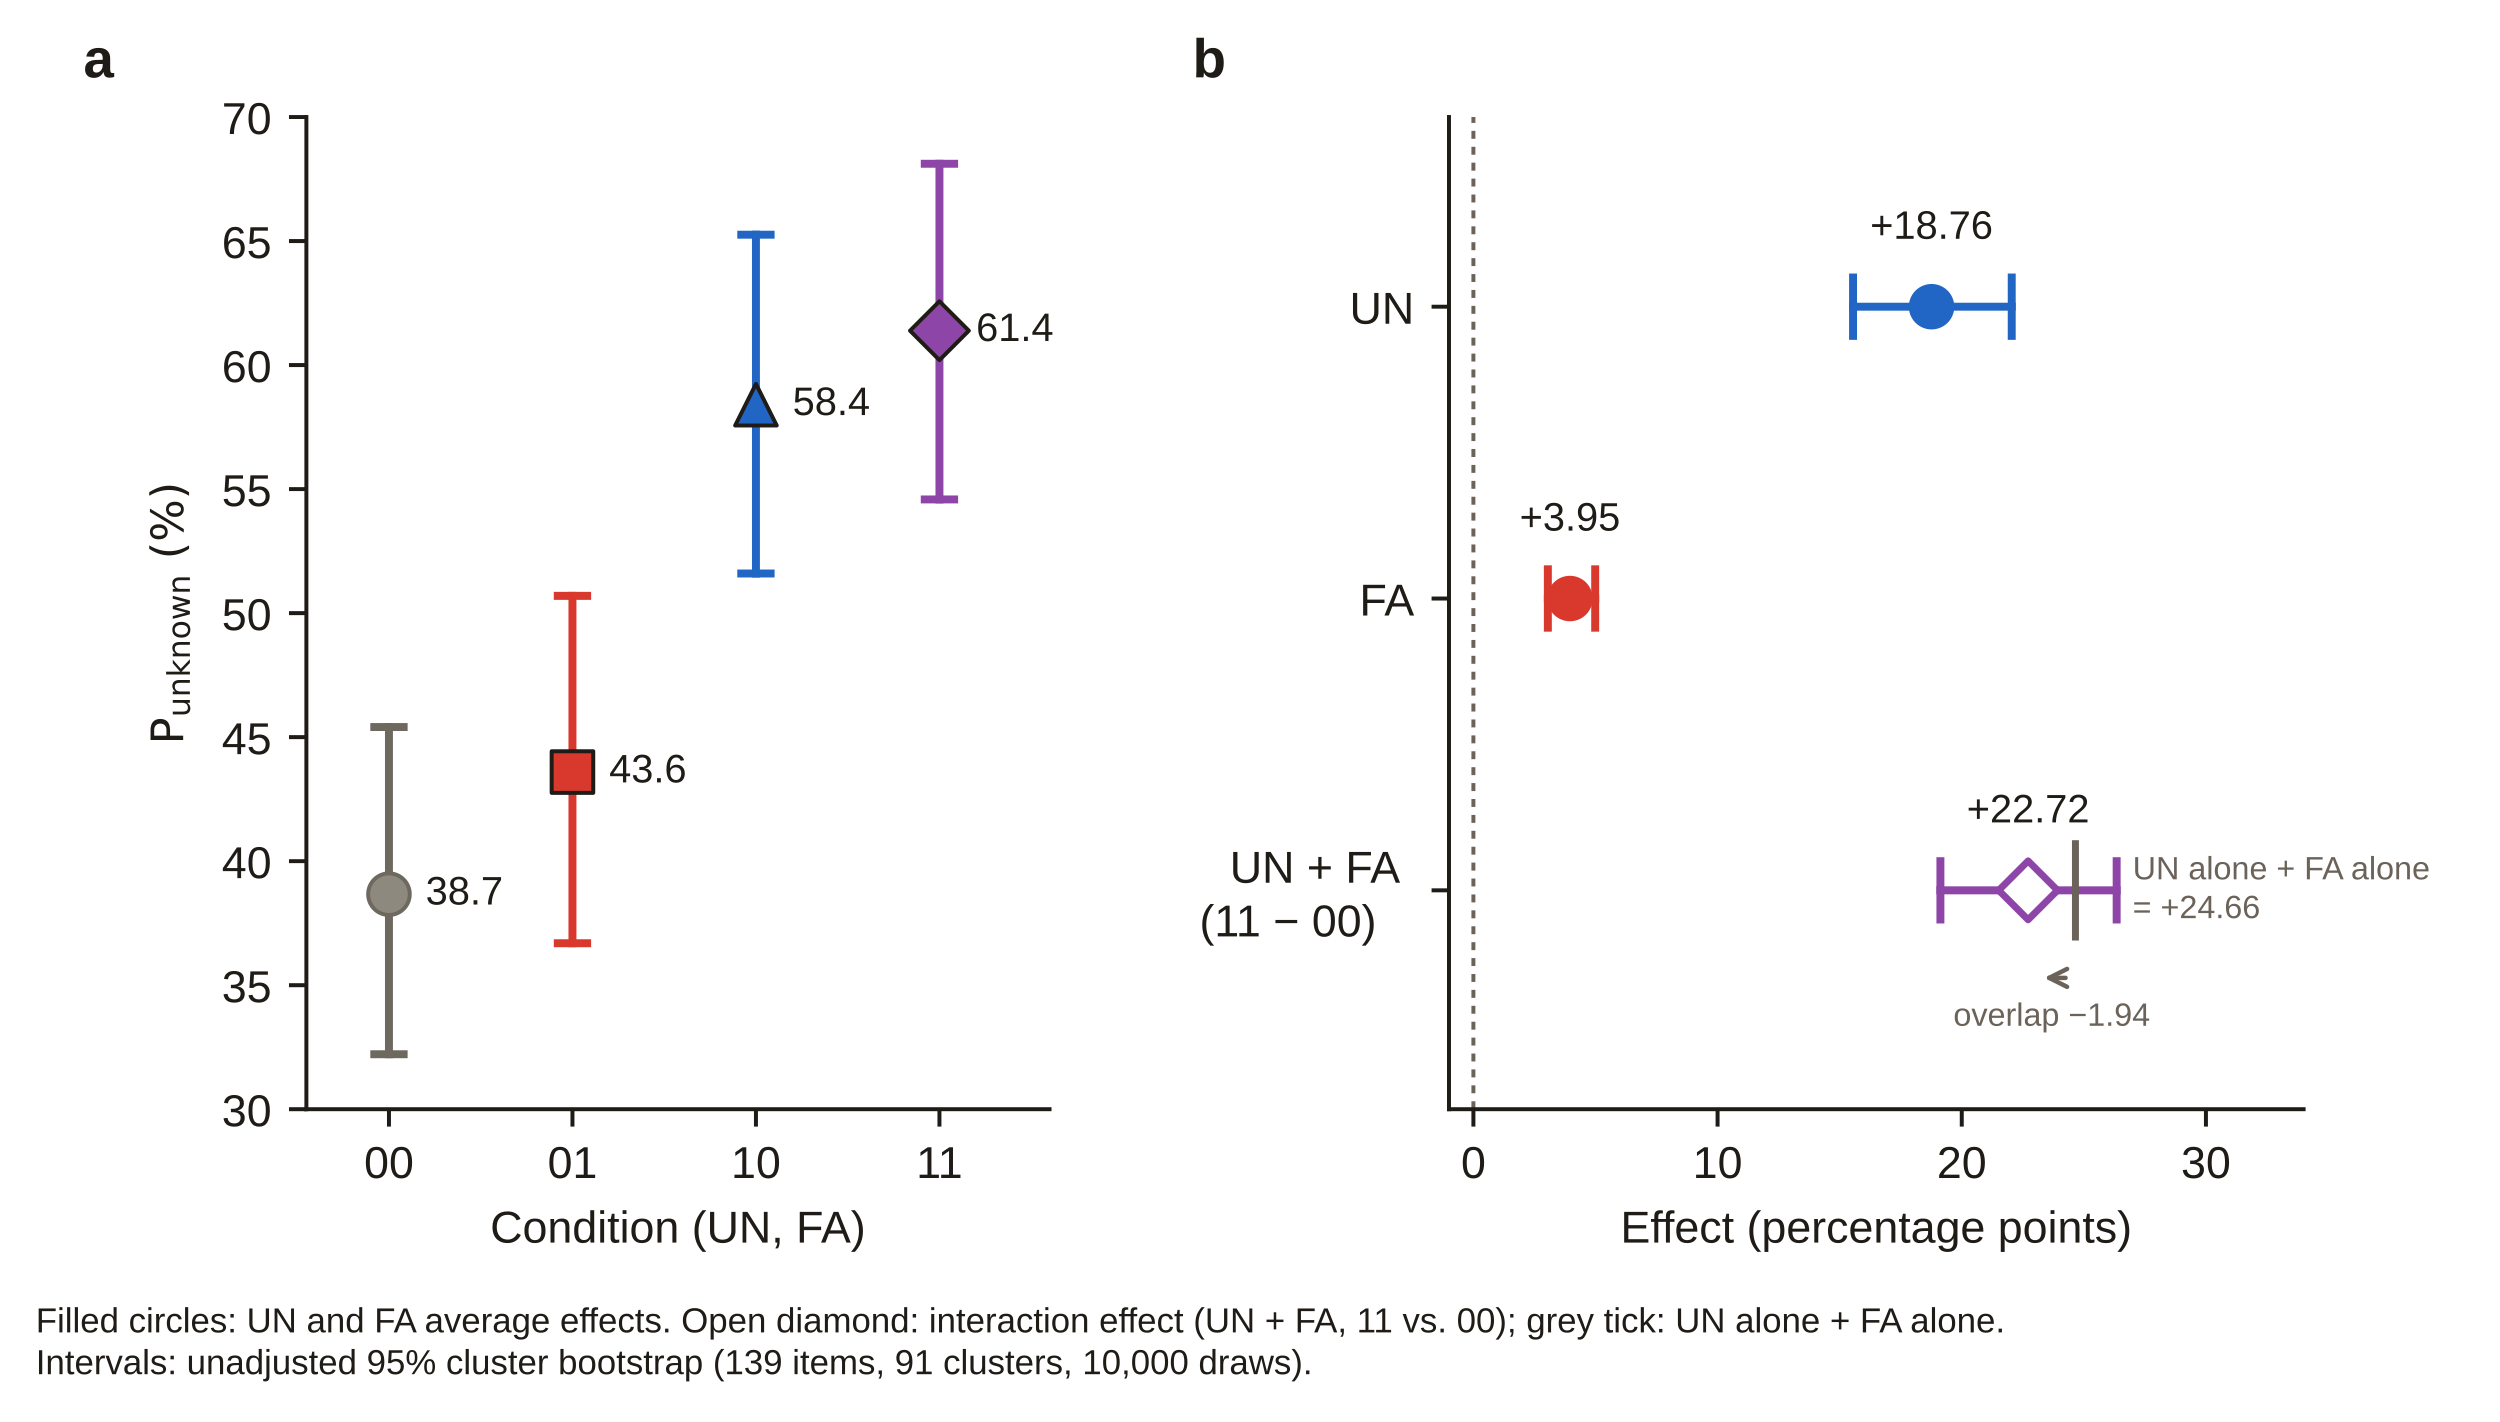
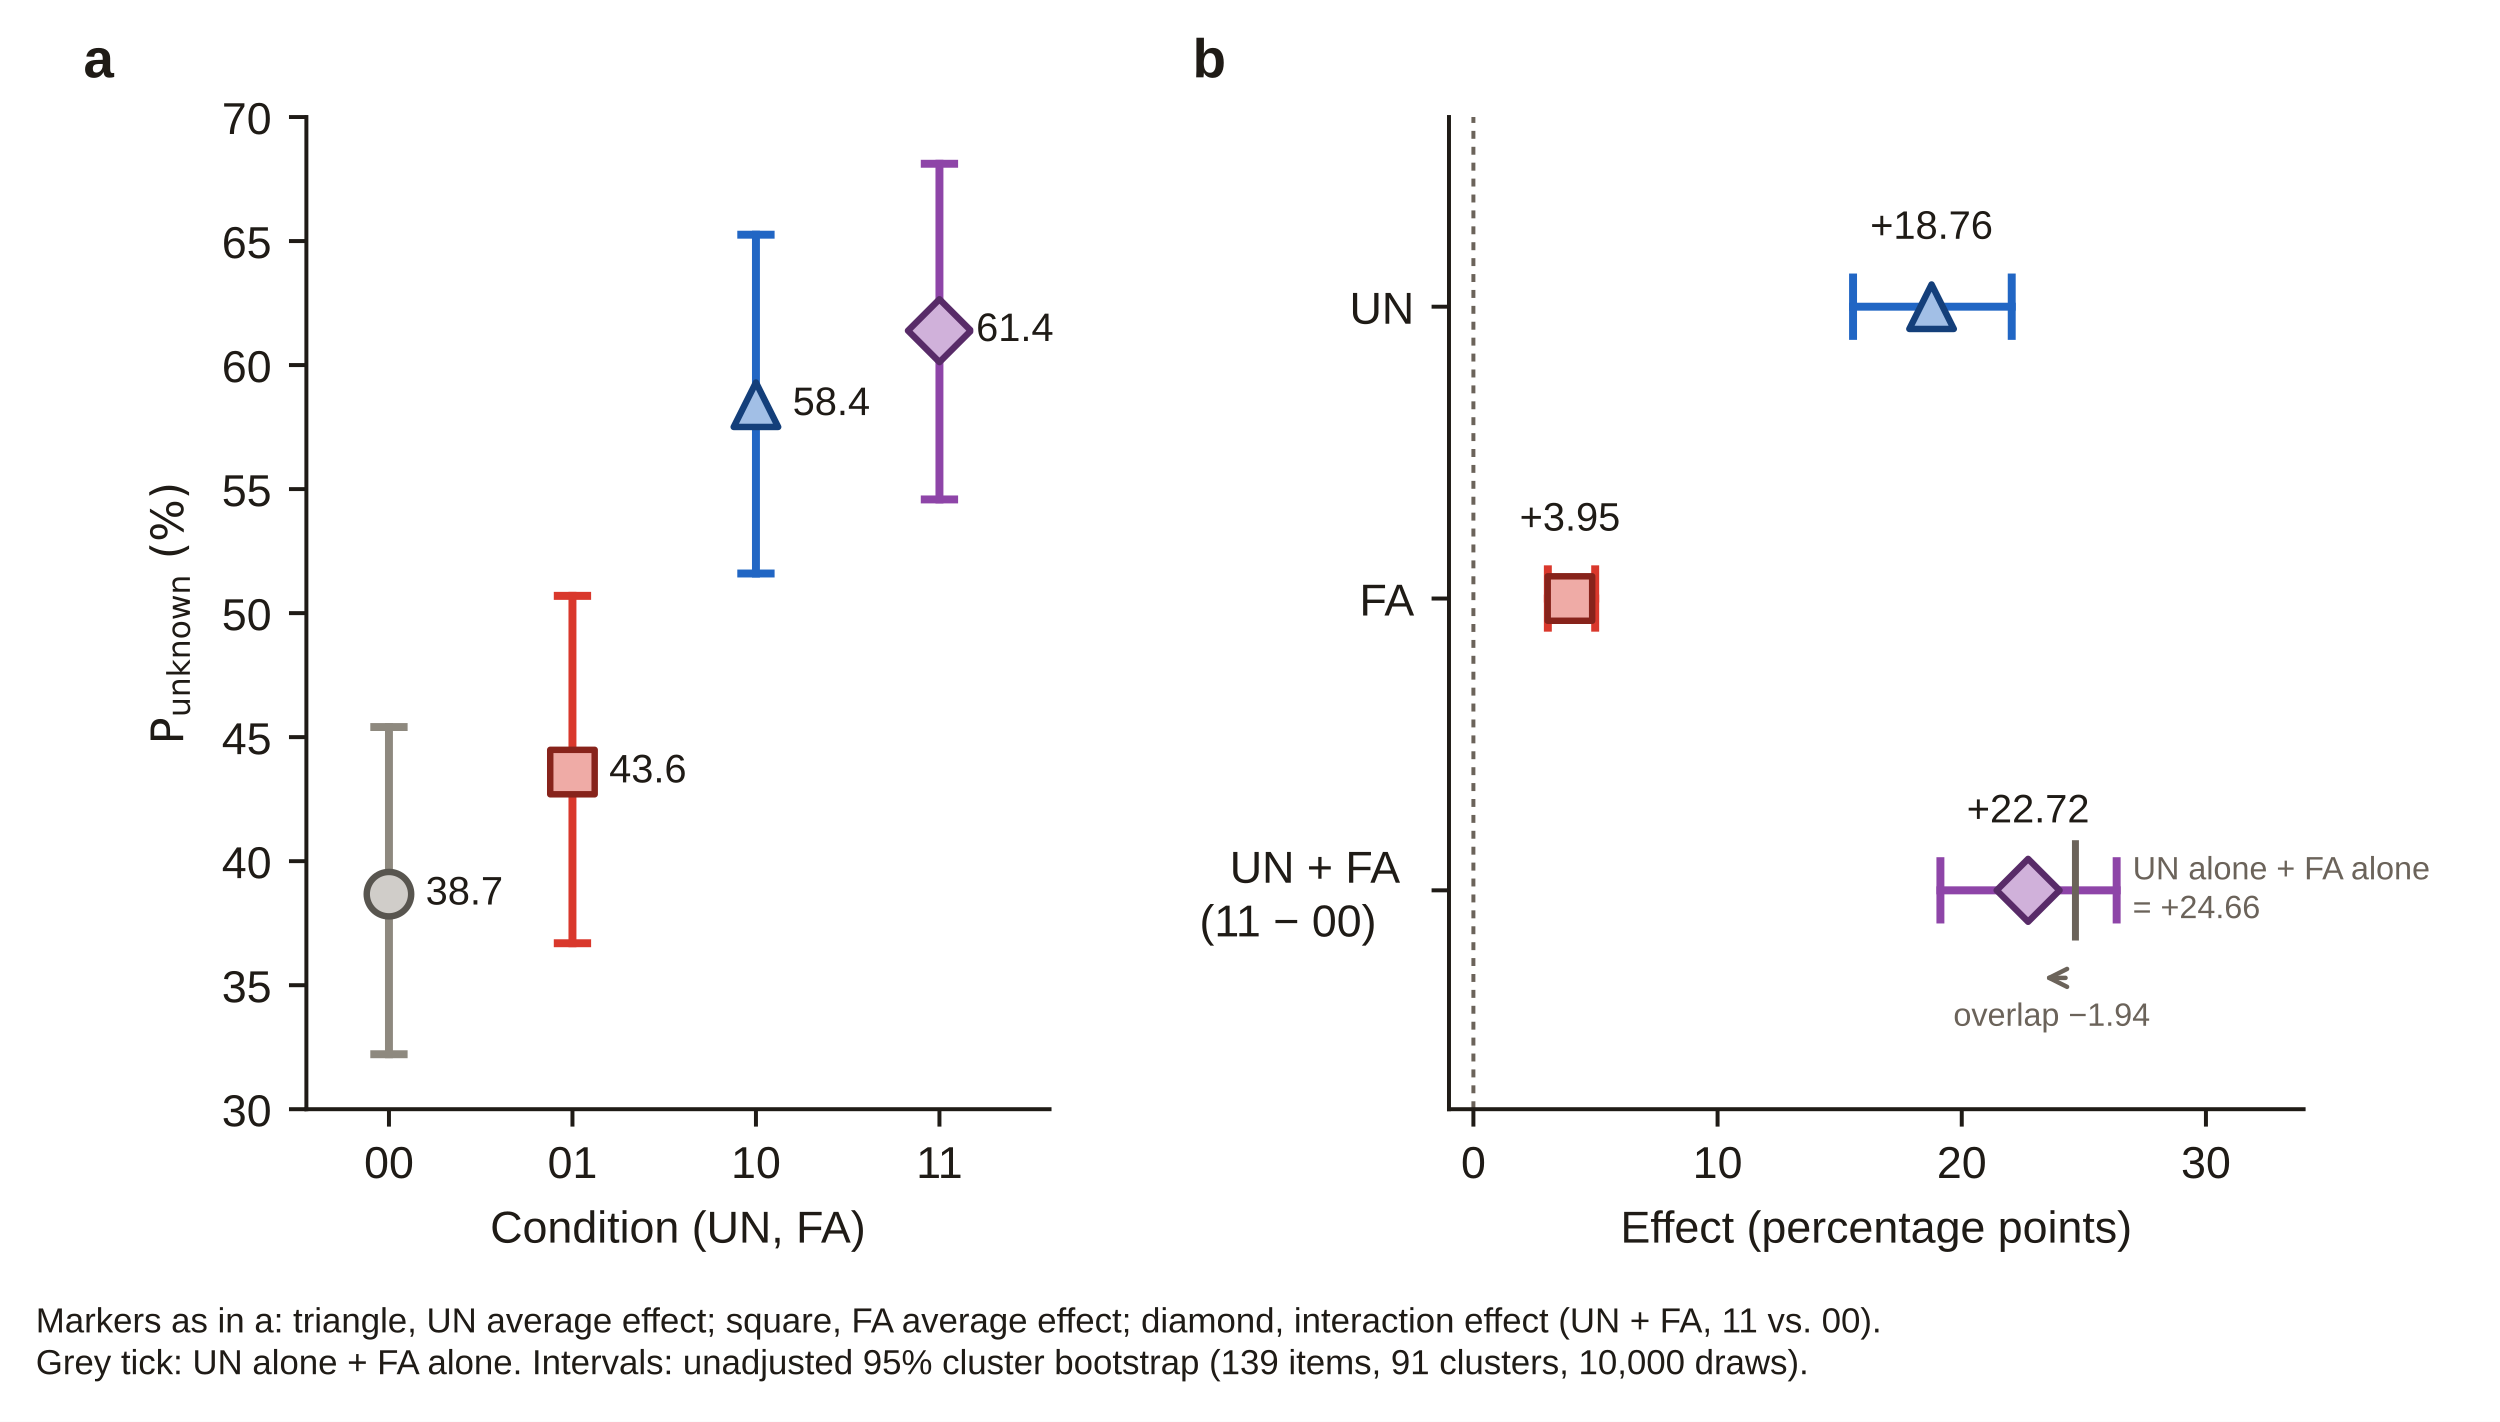
<svg xmlns="http://www.w3.org/2000/svg" xmlns:xlink="http://www.w3.org/1999/xlink" width="502.898pt" height="286.009pt" viewBox="0 0 502.898 286.009" version="1.1">
  <defs>
    <style type="text/css">*{stroke-linejoin: round; stroke-linecap: butt}</style>
  </defs>
  <g id="figure_1">
    <g id="patch_1">
      <path d="M 0 286.009  L 502.898 286.009  L 502.898 -0  L 0 -0  z " style="fill: #ffffff" />
    </g>
    <g id="axes_1">
      <g id="patch_2">
        <path d="M 61.632 223.126  L 211.124 223.126  L 211.124 23.542  L 61.632 23.542  z " style="fill: #ffffff" />
      </g>
      <g id="matplotlib.axis_1">
        <g id="xtick_1">
          <g id="line2d_1">
            <defs>
-               <path id="m4d42ba4169" d="M 0 0  L 0 3.5  " style="stroke: #1f1b16; stroke-width: 0.8" />
+               <path id="m5ec97d0253" d="M 0 0  L 0 3.5  " style="stroke: #1f1b16; stroke-width: 0.8" />
            </defs>
            <g>
-               <use xlink:href="#m4d42ba4169" x="78.242" y="223.126" style="fill: #1f1b16; stroke: #1f1b16; stroke-width: 0.8" />
+               <use xlink:href="#m5ec97d0253" x="78.242" y="223.126" style="fill: #1f1b16; stroke: #1f1b16; stroke-width: 0.8" />
            </g>
          </g>
          <g id="text_1">
            <text style="font-size: 9px; font-family: 'Arial'; text-anchor: middle; fill: #1f1b16" x="78.242" y="236.964" transform="rotate(-0 78.24223 236.9635)">00</text>
          </g>
        </g>
        <g id="xtick_2">
          <g id="line2d_2">
            <g>
-               <use xlink:href="#m4d42ba4169" x="115.154" y="223.126" style="fill: #1f1b16; stroke: #1f1b16; stroke-width: 0.8" />
+               <use xlink:href="#m5ec97d0253" x="115.154" y="223.126" style="fill: #1f1b16; stroke: #1f1b16; stroke-width: 0.8" />
            </g>
          </g>
          <g id="text_2">
            <text style="font-size: 9px; font-family: 'Arial'; text-anchor: middle; fill: #1f1b16" x="115.154" y="236.964" transform="rotate(-0 115.1539 236.9635)">01</text>
          </g>
        </g>
        <g id="xtick_3">
          <g id="line2d_3">
            <g>
-               <use xlink:href="#m4d42ba4169" x="152.065" y="223.126" style="fill: #1f1b16; stroke: #1f1b16; stroke-width: 0.8" />
+               <use xlink:href="#m5ec97d0253" x="152.065" y="223.126" style="fill: #1f1b16; stroke: #1f1b16; stroke-width: 0.8" />
            </g>
          </g>
          <g id="text_3">
            <text style="font-size: 9px; font-family: 'Arial'; text-anchor: middle; fill: #1f1b16" x="152.065" y="236.964" transform="rotate(-0 152.0655 236.9635)">10</text>
          </g>
        </g>
        <g id="xtick_4">
          <g id="line2d_4">
            <g>
-               <use xlink:href="#m4d42ba4169" x="188.977" y="223.126" style="fill: #1f1b16; stroke: #1f1b16; stroke-width: 0.8" />
+               <use xlink:href="#m5ec97d0253" x="188.977" y="223.126" style="fill: #1f1b16; stroke: #1f1b16; stroke-width: 0.8" />
            </g>
          </g>
          <g id="text_4">
            <text style="font-size: 9px; font-family: 'Arial'; text-anchor: middle; fill: #1f1b16" x="188.977" y="236.964" transform="rotate(-0 188.9771 236.9635)">11</text>
          </g>
        </g>
        <g id="text_5">
          <text style="font-size: 9px; font-family: 'Arial'; text-anchor: middle; fill: #1f1b16" x="136.378" y="249.964" transform="rotate(-0 136.378 249.9642)">Condition (UN, FA)</text>
        </g>
      </g>
      <g id="matplotlib.axis_2">
        <g id="ytick_1">
          <g id="line2d_5">
            <defs>
-               <path id="m30c8e98ecd" d="M 0 0  L -3.5 0  " style="stroke: #1f1b16; stroke-width: 0.8" />
+               <path id="m0796ada598" d="M 0 0  L -3.5 0  " style="stroke: #1f1b16; stroke-width: 0.8" />
            </defs>
            <g>
-               <use xlink:href="#m30c8e98ecd" x="61.632" y="223.126" style="fill: #1f1b16; stroke: #1f1b16; stroke-width: 0.8" />
+               <use xlink:href="#m0796ada598" x="61.632" y="223.126" style="fill: #1f1b16; stroke: #1f1b16; stroke-width: 0.8" />
            </g>
          </g>
          <g id="text_6">
            <text style="font-size: 9px; font-family: 'Arial'; text-anchor: end; fill: #1f1b16" x="54.632" y="226.545" transform="rotate(-0 54.632 226.5446)">30</text>
          </g>
        </g>
        <g id="ytick_2">
          <g id="line2d_6">
            <g>
-               <use xlink:href="#m30c8e98ecd" x="61.632" y="198.178" style="fill: #1f1b16; stroke: #1f1b16; stroke-width: 0.8" />
+               <use xlink:href="#m0796ada598" x="61.632" y="198.178" style="fill: #1f1b16; stroke: #1f1b16; stroke-width: 0.8" />
            </g>
          </g>
          <g id="text_7">
            <text style="font-size: 9px; font-family: 'Arial'; text-anchor: end; fill: #1f1b16" x="54.632" y="201.597" transform="rotate(-0 54.632 201.5966)">35</text>
          </g>
        </g>
        <g id="ytick_3">
          <g id="line2d_7">
            <g>
-               <use xlink:href="#m30c8e98ecd" x="61.632" y="173.23" style="fill: #1f1b16; stroke: #1f1b16; stroke-width: 0.8" />
+               <use xlink:href="#m0796ada598" x="61.632" y="173.23" style="fill: #1f1b16; stroke: #1f1b16; stroke-width: 0.8" />
            </g>
          </g>
          <g id="text_8">
            <text style="font-size: 9px; font-family: 'Arial'; text-anchor: end; fill: #1f1b16" x="54.632" y="176.649" transform="rotate(-0 54.632 176.6486)">40</text>
          </g>
        </g>
        <g id="ytick_4">
          <g id="line2d_8">
            <g>
-               <use xlink:href="#m30c8e98ecd" x="61.632" y="148.282" style="fill: #1f1b16; stroke: #1f1b16; stroke-width: 0.8" />
+               <use xlink:href="#m0796ada598" x="61.632" y="148.282" style="fill: #1f1b16; stroke: #1f1b16; stroke-width: 0.8" />
            </g>
          </g>
          <g id="text_9">
            <text style="font-size: 9px; font-family: 'Arial'; text-anchor: end; fill: #1f1b16" x="54.632" y="151.701" transform="rotate(-0 54.632 151.7006)">45</text>
          </g>
        </g>
        <g id="ytick_5">
          <g id="line2d_9">
            <g>
-               <use xlink:href="#m30c8e98ecd" x="61.632" y="123.334" style="fill: #1f1b16; stroke: #1f1b16; stroke-width: 0.8" />
+               <use xlink:href="#m0796ada598" x="61.632" y="123.334" style="fill: #1f1b16; stroke: #1f1b16; stroke-width: 0.8" />
            </g>
          </g>
          <g id="text_10">
            <text style="font-size: 9px; font-family: 'Arial'; text-anchor: end; fill: #1f1b16" x="54.632" y="126.753" transform="rotate(-0 54.632 126.7526)">50</text>
          </g>
        </g>
        <g id="ytick_6">
          <g id="line2d_10">
            <g>
-               <use xlink:href="#m30c8e98ecd" x="61.632" y="98.386" style="fill: #1f1b16; stroke: #1f1b16; stroke-width: 0.8" />
+               <use xlink:href="#m0796ada598" x="61.632" y="98.386" style="fill: #1f1b16; stroke: #1f1b16; stroke-width: 0.8" />
            </g>
          </g>
          <g id="text_11">
            <text style="font-size: 9px; font-family: 'Arial'; text-anchor: end; fill: #1f1b16" x="54.632" y="101.805" transform="rotate(-0 54.632 101.8046)">55</text>
          </g>
        </g>
        <g id="ytick_7">
          <g id="line2d_11">
            <g>
-               <use xlink:href="#m30c8e98ecd" x="61.632" y="73.438" style="fill: #1f1b16; stroke: #1f1b16; stroke-width: 0.8" />
+               <use xlink:href="#m0796ada598" x="61.632" y="73.438" style="fill: #1f1b16; stroke: #1f1b16; stroke-width: 0.8" />
            </g>
          </g>
          <g id="text_12">
            <text style="font-size: 9px; font-family: 'Arial'; text-anchor: end; fill: #1f1b16" x="54.632" y="76.857" transform="rotate(-0 54.632 76.85659)">60</text>
          </g>
        </g>
        <g id="ytick_8">
          <g id="line2d_12">
            <g>
-               <use xlink:href="#m30c8e98ecd" x="61.632" y="48.49" style="fill: #1f1b16; stroke: #1f1b16; stroke-width: 0.8" />
+               <use xlink:href="#m0796ada598" x="61.632" y="48.49" style="fill: #1f1b16; stroke: #1f1b16; stroke-width: 0.8" />
            </g>
          </g>
          <g id="text_13">
            <text style="font-size: 9px; font-family: 'Arial'; text-anchor: end; fill: #1f1b16" x="54.632" y="51.909" transform="rotate(-0 54.632 51.90859)">65</text>
          </g>
        </g>
        <g id="ytick_9">
          <g id="line2d_13">
            <g>
-               <use xlink:href="#m30c8e98ecd" x="61.632" y="23.542" style="fill: #1f1b16; stroke: #1f1b16; stroke-width: 0.8" />
+               <use xlink:href="#m0796ada598" x="61.632" y="23.542" style="fill: #1f1b16; stroke: #1f1b16; stroke-width: 0.8" />
            </g>
          </g>
          <g id="text_14">
            <text style="font-size: 9px; font-family: 'Arial'; text-anchor: end; fill: #1f1b16" x="54.632" y="26.961" transform="rotate(-0 54.632 26.96059)">70</text>
          </g>
        </g>
        <g id="text_15">
          <g style="fill: #1f1b16" transform="translate(37.01739 149.7486) rotate(-90)">
            <text>
              <tspan x="0" y="-0.172" style="font-size: 9px; font-family: 'DejaVu Sans'; fill: #1f1b16">P</tspan>
              <tspan x="34.386" y="-0.172" style="font-size: 9px; font-family: 'DejaVu Sans'; fill: #1f1b16"> </tspan>
              <tspan x="37.247" y="-0.172" style="font-size: 9px; font-family: 'DejaVu Sans'; fill: #1f1b16">(</tspan>
              <tspan x="40.758" y="-0.172" style="font-size: 9px; font-family: 'DejaVu Sans'; fill: #1f1b16">%</tspan>
              <tspan x="49.31" y="-0.172" style="font-size: 9px; font-family: 'DejaVu Sans'; fill: #1f1b16">)</tspan>
              <tspan x="5.513" y="1.178" style="font-size: 6.3px; font-family: 'DejaVu Sans'; fill: #1f1b16">u</tspan>
              <tspan x="9.506" y="1.178" style="font-size: 6.3px; font-family: 'DejaVu Sans'; fill: #1f1b16">n</tspan>
              <tspan x="13.499" y="1.178" style="font-size: 6.3px; font-family: 'DejaVu Sans'; fill: #1f1b16">k</tspan>
              <tspan x="17.147" y="1.178" style="font-size: 6.3px; font-family: 'DejaVu Sans'; fill: #1f1b16">n</tspan>
              <tspan x="21.14" y="1.178" style="font-size: 6.3px; font-family: 'DejaVu Sans'; fill: #1f1b16">o</tspan>
              <tspan x="24.995" y="1.178" style="font-size: 6.3px; font-family: 'DejaVu Sans'; fill: #1f1b16">w</tspan>
              <tspan x="30.147" y="1.178" style="font-size: 6.3px; font-family: 'DejaVu Sans'; fill: #1f1b16">n</tspan>
            </text>
          </g>
        </g>
      </g>
      <g id="line2d_14">
-         <path d="M 78.242 212.069  L 78.242 146.253  " clip-path="url(#p67fd40ad1f)" style="fill: none; stroke: #6e695f; stroke-width: 1.6; stroke-linecap: square" />
+         <path d="M 78.242 212.069  L 78.242 146.253  " clip-path="url(#pee749c4083)" style="fill: none; stroke: #8e897f; stroke-width: 1.6; stroke-linecap: square" />
      </g>
      <g id="line2d_15">
-         <path d="M 75.289 212.069  L 81.195 212.069  " clip-path="url(#p67fd40ad1f)" style="fill: none; stroke: #6e695f; stroke-width: 1.6; stroke-linecap: square" />
+         <path d="M 75.289 212.069  L 81.195 212.069  " clip-path="url(#pee749c4083)" style="fill: none; stroke: #8e897f; stroke-width: 1.6; stroke-linecap: square" />
      </g>
      <g id="line2d_16">
-         <path d="M 75.289 146.253  L 81.195 146.253  " clip-path="url(#p67fd40ad1f)" style="fill: none; stroke: #6e695f; stroke-width: 1.6; stroke-linecap: square" />
+         <path d="M 75.289 146.253  L 81.195 146.253  " clip-path="url(#pee749c4083)" style="fill: none; stroke: #8e897f; stroke-width: 1.6; stroke-linecap: square" />
      </g>
      <g id="line2d_17">
-         <path d="M 115.154 189.742  L 115.154 119.865  " clip-path="url(#p67fd40ad1f)" style="fill: none; stroke: #d9382c; stroke-width: 1.6; stroke-linecap: square" />
+         <path d="M 115.154 189.742  L 115.154 119.865  " clip-path="url(#pee749c4083)" style="fill: none; stroke: #d9382c; stroke-width: 1.6; stroke-linecap: square" />
      </g>
      <g id="line2d_18">
-         <path d="M 112.201 189.742  L 118.107 189.742  " clip-path="url(#p67fd40ad1f)" style="fill: none; stroke: #d9382c; stroke-width: 1.6; stroke-linecap: square" />
+         <path d="M 112.201 189.742  L 118.107 189.742  " clip-path="url(#pee749c4083)" style="fill: none; stroke: #d9382c; stroke-width: 1.6; stroke-linecap: square" />
      </g>
      <g id="line2d_19">
-         <path d="M 112.201 119.865  L 118.107 119.865  " clip-path="url(#p67fd40ad1f)" style="fill: none; stroke: #d9382c; stroke-width: 1.6; stroke-linecap: square" />
+         <path d="M 112.201 119.865  L 118.107 119.865  " clip-path="url(#pee749c4083)" style="fill: none; stroke: #d9382c; stroke-width: 1.6; stroke-linecap: square" />
      </g>
      <g id="line2d_20">
-         <path d="M 152.065 115.365  L 152.065 47.216  " clip-path="url(#p67fd40ad1f)" style="fill: none; stroke: #2166c4; stroke-width: 1.6; stroke-linecap: square" />
+         <path d="M 152.065 115.365  L 152.065 47.216  " clip-path="url(#pee749c4083)" style="fill: none; stroke: #2166c4; stroke-width: 1.6; stroke-linecap: square" />
      </g>
      <g id="line2d_21">
-         <path d="M 149.113 115.365  L 155.018 115.365  " clip-path="url(#p67fd40ad1f)" style="fill: none; stroke: #2166c4; stroke-width: 1.6; stroke-linecap: square" />
+         <path d="M 149.113 115.365  L 155.018 115.365  " clip-path="url(#pee749c4083)" style="fill: none; stroke: #2166c4; stroke-width: 1.6; stroke-linecap: square" />
      </g>
      <g id="line2d_22">
-         <path d="M 149.113 47.216  L 155.018 47.216  " clip-path="url(#p67fd40ad1f)" style="fill: none; stroke: #2166c4; stroke-width: 1.6; stroke-linecap: square" />
+         <path d="M 149.113 47.216  L 155.018 47.216  " clip-path="url(#pee749c4083)" style="fill: none; stroke: #2166c4; stroke-width: 1.6; stroke-linecap: square" />
      </g>
      <g id="line2d_23">
-         <path d="M 188.977 100.463  L 188.977 32.948  " clip-path="url(#p67fd40ad1f)" style="fill: none; stroke: #8e45a8; stroke-width: 1.6; stroke-linecap: square" />
+         <path d="M 188.977 100.463  L 188.977 32.948  " clip-path="url(#pee749c4083)" style="fill: none; stroke: #8e45a8; stroke-width: 1.6; stroke-linecap: square" />
      </g>
      <g id="line2d_24">
-         <path d="M 186.024 100.463  L 191.93 100.463  " clip-path="url(#p67fd40ad1f)" style="fill: none; stroke: #8e45a8; stroke-width: 1.6; stroke-linecap: square" />
+         <path d="M 186.024 100.463  L 191.93 100.463  " clip-path="url(#pee749c4083)" style="fill: none; stroke: #8e45a8; stroke-width: 1.6; stroke-linecap: square" />
      </g>
      <g id="line2d_25">
-         <path d="M 186.024 32.948  L 191.93 32.948  " clip-path="url(#p67fd40ad1f)" style="fill: none; stroke: #8e45a8; stroke-width: 1.6; stroke-linecap: square" />
+         <path d="M 186.024 32.948  L 191.93 32.948  " clip-path="url(#pee749c4083)" style="fill: none; stroke: #8e45a8; stroke-width: 1.6; stroke-linecap: square" />
      </g>
      <g id="patch_3">
        <path d="M 61.632 223.126  L 61.632 23.542  " style="fill: none; stroke: #1f1b16; stroke-width: 0.8; stroke-linejoin: miter; stroke-linecap: square" />
      </g>
      <g id="patch_4">
        <path d="M 61.632 223.126  L 211.124 223.126  " style="fill: none; stroke: #1f1b16; stroke-width: 0.8; stroke-linejoin: miter; stroke-linecap: square" />
      </g>
      <g id="PathCollection_1">
        <defs>
-           <path id="m84bee41e8b" d="M 0 4.183  C 1.109 4.183 2.174 3.743 2.958 2.958  C 3.743 2.174 4.183 1.109 4.183 0  C 4.183 -1.109 3.743 -2.174 2.958 -2.958  C 2.174 -3.743 1.109 -4.183 0 -4.183  C -1.109 -4.183 -2.174 -3.743 -2.958 -2.958  C -3.743 -2.174 -4.183 -1.109 -4.183 0  C -4.183 1.109 -3.743 2.174 -2.958 2.958  C -2.174 3.743 -1.109 4.183 0 4.183  z " style="stroke: #6e695f; stroke-width: 0.8" />
+           <path id="m8129492917" d="M 0 4.472  C 1.186 4.472 2.324 4.001 3.162 3.162  C 4.001 2.324 4.472 1.186 4.472 0  C 4.472 -1.186 4.001 -2.324 3.162 -3.162  C 2.324 -4.001 1.186 -4.472 0 -4.472  C -1.186 -4.472 -2.324 -4.001 -3.162 -3.162  C -4.001 -2.324 -4.472 -1.186 -4.472 0  C -4.472 1.186 -4.001 2.324 -3.162 3.162  C -2.324 4.001 -1.186 4.472 0 4.472  z " style="stroke: #58554f; stroke-width: 1.3" />
        </defs>
-         <g clip-path="url(#p67fd40ad1f)">
-           <use xlink:href="#m84bee41e8b" x="78.242" y="179.871" style="fill: #8e897f; stroke: #6e695f; stroke-width: 0.8" />
+         <g clip-path="url(#pee749c4083)">
+           <use xlink:href="#m8129492917" x="78.242" y="179.871" style="fill: #d0cdc9; stroke: #58554f; stroke-width: 1.3" />
        </g>
      </g>
      <g id="text_16">
        <g id="patch_5">
          <path d="M 85.065 184.431  L 103.997 184.431  L 103.997 175.311  L 85.065 175.311  z " style="fill: #ffffff" />
        </g>
        <text style="font-size: 8px; font-family: 'Arial'; text-anchor: start; fill: #1f1b16" x="85.625" y="181.949" transform="rotate(-0 85.62456 181.9489)">38.7</text>
      </g>
      <g id="PathCollection_2">
        <defs>
-           <path id="m9ce3ad111e" d="M -4.183 4.183  L 4.183 4.183  L 4.183 -4.183  L -4.183 -4.183  z " style="stroke: #1f1b16; stroke-width: 0.8" />
+           <path id="maf05603526" d="M -4.472 4.472  L 4.472 4.472  L 4.472 -4.472  L -4.472 -4.472  z " style="stroke: #87231b; stroke-width: 1.3" />
        </defs>
-         <g clip-path="url(#p67fd40ad1f)">
-           <use xlink:href="#m9ce3ad111e" x="115.154" y="155.308" style="fill: #d9382c; stroke: #1f1b16; stroke-width: 0.8" />
+         <g clip-path="url(#pee749c4083)">
+           <use xlink:href="#maf05603526" x="115.154" y="155.308" style="fill: #efaba6; stroke: #87231b; stroke-width: 1.3" />
        </g>
      </g>
      <g id="text_17">
        <g id="patch_6">
          <path d="M 121.976 159.868  L 140.909 159.868  L 140.909 150.748  L 121.976 150.748  z " style="fill: #ffffff" />
        </g>
        <text style="font-size: 8px; font-family: 'Arial'; text-anchor: start; fill: #1f1b16" x="122.536" y="157.386" transform="rotate(-0 122.5362 157.3857)">43.6</text>
      </g>
      <g id="PathCollection_3">
        <defs>
-           <path id="m705f82a3c8" d="M 0 -4.183  L -4.183 4.183  L 4.183 4.183  z " style="stroke: #1f1b16; stroke-width: 0.8" />
+           <path id="m52301a0f9a" d="M 0 -4.472  L -4.472 4.472  L 4.472 4.472  z " style="stroke: #143f7a; stroke-width: 1.3" />
        </defs>
-         <g clip-path="url(#p67fd40ad1f)">
-           <use xlink:href="#m705f82a3c8" x="152.065" y="81.411" style="fill: #2166c4; stroke: #1f1b16; stroke-width: 0.8" />
+         <g clip-path="url(#pee749c4083)">
+           <use xlink:href="#m52301a0f9a" x="152.065" y="81.411" style="fill: #a2bfe6; stroke: #143f7a; stroke-width: 1.3" />
        </g>
      </g>
      <g id="text_18">
        <g id="patch_7">
          <path d="M 158.888 85.971  L 177.82 85.971  L 177.82 76.851  L 158.888 76.851  z " style="fill: #ffffff" />
        </g>
        <text style="font-size: 8px; font-family: 'Arial'; text-anchor: start; fill: #1f1b16" x="159.448" y="83.489" transform="rotate(-0 159.4478 83.48949)">58.4</text>
      </g>
      <g id="PathCollection_4">
        <defs>
-           <path id="m601c29bd44" d="M -0 5.916  L 5.916 0  L 0 -5.916  L -5.916 -0  z " style="stroke: #1f1b16; stroke-width: 0.8" />
+           <path id="m8b8df3090c" d="M -0 6.325  L 6.325 0  L 0 -6.325  L -6.325 -0  z " style="stroke: #582b68; stroke-width: 1.3" />
        </defs>
-         <g clip-path="url(#p67fd40ad1f)">
-           <use xlink:href="#m601c29bd44" x="188.977" y="66.521" style="fill: #8e45a8; stroke: #1f1b16; stroke-width: 0.8" />
+         <g clip-path="url(#pee749c4083)">
+           <use xlink:href="#m8b8df3090c" x="188.977" y="66.521" style="fill: #d0b1da; stroke: #582b68; stroke-width: 1.3" />
        </g>
      </g>
      <g id="text_19">
        <g id="patch_8">
          <path d="M 195.799 71.081  L 214.732 71.081  L 214.732 61.961  L 195.799 61.961  z " style="fill: #ffffff" />
        </g>
        <text style="font-size: 8px; font-family: 'Arial'; text-anchor: start; fill: #1f1b16" x="196.359" y="68.599" transform="rotate(-0 196.3594 68.59931)">61.4</text>
      </g>
      <g id="text_20">
        <text style="font-weight: 700; font-size: 11px; font-family: 'Arial'; text-anchor: start; fill: #1f1b16" x="16.784" y="15.558" transform="rotate(-0 16.78437 15.55828)">a</text>
      </g>
    </g>
    <g id="axes_2">
      <g id="patch_9">
        <path d="M 291.476 223.126  L 463.392 223.126  L 463.392 23.542  L 291.476 23.542  z " style="fill: #ffffff" />
      </g>
      <g id="matplotlib.axis_3">
        <g id="xtick_5">
          <g id="line2d_26">
            <g>
-               <use xlink:href="#m4d42ba4169" x="296.388" y="223.126" style="fill: #1f1b16; stroke: #1f1b16; stroke-width: 0.8" />
+               <use xlink:href="#m5ec97d0253" x="296.388" y="223.126" style="fill: #1f1b16; stroke: #1f1b16; stroke-width: 0.8" />
            </g>
          </g>
          <g id="text_21">
            <text style="font-size: 9px; font-family: 'Arial'; text-anchor: middle; fill: #1f1b16" x="296.388" y="236.964" transform="rotate(-0 296.388 236.9635)">0</text>
          </g>
        </g>
        <g id="xtick_6">
          <g id="line2d_27">
            <g>
-               <use xlink:href="#m4d42ba4169" x="345.507" y="223.126" style="fill: #1f1b16; stroke: #1f1b16; stroke-width: 0.8" />
+               <use xlink:href="#m5ec97d0253" x="345.507" y="223.126" style="fill: #1f1b16; stroke: #1f1b16; stroke-width: 0.8" />
            </g>
          </g>
          <g id="text_22">
            <text style="font-size: 9px; font-family: 'Arial'; text-anchor: middle; fill: #1f1b16" x="345.507" y="236.964" transform="rotate(-0 345.5068 236.9635)">10</text>
          </g>
        </g>
        <g id="xtick_7">
          <g id="line2d_28">
            <g>
-               <use xlink:href="#m4d42ba4169" x="394.626" y="223.126" style="fill: #1f1b16; stroke: #1f1b16; stroke-width: 0.8" />
+               <use xlink:href="#m5ec97d0253" x="394.626" y="223.126" style="fill: #1f1b16; stroke: #1f1b16; stroke-width: 0.8" />
            </g>
          </g>
          <g id="text_23">
            <text style="font-size: 9px; font-family: 'Arial'; text-anchor: middle; fill: #1f1b16" x="394.626" y="236.964" transform="rotate(-0 394.6256 236.9635)">20</text>
          </g>
        </g>
        <g id="xtick_8">
          <g id="line2d_29">
            <g>
-               <use xlink:href="#m4d42ba4169" x="443.744" y="223.126" style="fill: #1f1b16; stroke: #1f1b16; stroke-width: 0.8" />
+               <use xlink:href="#m5ec97d0253" x="443.744" y="223.126" style="fill: #1f1b16; stroke: #1f1b16; stroke-width: 0.8" />
            </g>
          </g>
          <g id="text_24">
            <text style="font-size: 9px; font-family: 'Arial'; text-anchor: middle; fill: #1f1b16" x="443.744" y="236.964" transform="rotate(-0 443.7445 236.9635)">30</text>
          </g>
        </g>
        <g id="text_25">
          <text style="font-size: 9px; font-family: 'Arial'; text-anchor: middle; fill: #1f1b16" x="377.434" y="249.964" transform="rotate(-0 377.434 249.9642)">Effect (percentage points)</text>
        </g>
      </g>
      <g id="matplotlib.axis_4">
        <g id="ytick_10">
          <g id="line2d_30">
            <g>
-               <use xlink:href="#m30c8e98ecd" x="291.476" y="179.1" style="fill: #1f1b16; stroke: #1f1b16; stroke-width: 0.8" />
+               <use xlink:href="#m0796ada598" x="291.476" y="179.1" style="fill: #1f1b16; stroke: #1f1b16; stroke-width: 0.8" />
            </g>
          </g>
          <g id="text_26">
            <text style="font-size: 9px; font-family: 'Arial'; fill: #1f1b16" transform="translate(247.3862 177.5683)">UN + FA</text>
            <text style="font-size: 9px; font-family: 'Arial'; fill: #1f1b16" transform="translate(241.2859 188.37)">(11 − 00)</text>
          </g>
        </g>
        <g id="ytick_11">
          <g id="line2d_31">
            <g>
-               <use xlink:href="#m30c8e98ecd" x="291.476" y="120.399" style="fill: #1f1b16; stroke: #1f1b16; stroke-width: 0.8" />
+               <use xlink:href="#m0796ada598" x="291.476" y="120.399" style="fill: #1f1b16; stroke: #1f1b16; stroke-width: 0.8" />
            </g>
          </g>
          <g id="text_27">
            <text style="font-size: 9px; font-family: 'Arial'; text-anchor: end; fill: #1f1b16" x="284.476" y="123.818" transform="rotate(-0 284.4761 123.8175)">FA</text>
          </g>
        </g>
        <g id="ytick_12">
          <g id="line2d_32">
            <g>
-               <use xlink:href="#m30c8e98ecd" x="291.476" y="61.697" style="fill: #1f1b16; stroke: #1f1b16; stroke-width: 0.8" />
+               <use xlink:href="#m0796ada598" x="291.476" y="61.697" style="fill: #1f1b16; stroke: #1f1b16; stroke-width: 0.8" />
            </g>
          </g>
          <g id="text_28">
            <text style="font-size: 9px; font-family: 'Arial'; text-anchor: end; fill: #1f1b16" x="284.476" y="65.116" transform="rotate(-0 284.4761 65.11635)">UN</text>
          </g>
        </g>
      </g>
      <g id="line2d_33">
-         <path d="M 372.758 61.697  L 404.677 61.697  " clip-path="url(#p8099091fc7)" style="fill: none; stroke: #2166c4; stroke-width: 1.6; stroke-linecap: square" />
+         <path d="M 372.758 61.697  L 404.677 61.697  " clip-path="url(#p1f45c81316)" style="fill: none; stroke: #2166c4; stroke-width: 1.6; stroke-linecap: square" />
      </g>
      <g id="line2d_34">
-         <path d="M 372.758 67.568  L 372.758 55.827  " clip-path="url(#p8099091fc7)" style="fill: none; stroke: #2166c4; stroke-width: 1.6; stroke-linecap: square" />
+         <path d="M 372.758 67.568  L 372.758 55.827  " clip-path="url(#p1f45c81316)" style="fill: none; stroke: #2166c4; stroke-width: 1.6; stroke-linecap: square" />
      </g>
      <g id="line2d_35">
-         <path d="M 404.677 67.568  L 404.677 55.827  " clip-path="url(#p8099091fc7)" style="fill: none; stroke: #2166c4; stroke-width: 1.6; stroke-linecap: square" />
+         <path d="M 404.677 67.568  L 404.677 55.827  " clip-path="url(#p1f45c81316)" style="fill: none; stroke: #2166c4; stroke-width: 1.6; stroke-linecap: square" />
      </g>
      <g id="line2d_36">
-         <path d="M 311.364 120.399  L 320.886 120.399  " clip-path="url(#p8099091fc7)" style="fill: none; stroke: #d9382c; stroke-width: 1.6; stroke-linecap: square" />
+         <path d="M 311.364 120.399  L 320.886 120.399  " clip-path="url(#p1f45c81316)" style="fill: none; stroke: #d9382c; stroke-width: 1.6; stroke-linecap: square" />
      </g>
      <g id="line2d_37">
-         <path d="M 311.364 126.269  L 311.364 114.528  " clip-path="url(#p8099091fc7)" style="fill: none; stroke: #d9382c; stroke-width: 1.6; stroke-linecap: square" />
+         <path d="M 311.364 126.269  L 311.364 114.528  " clip-path="url(#p1f45c81316)" style="fill: none; stroke: #d9382c; stroke-width: 1.6; stroke-linecap: square" />
      </g>
      <g id="line2d_38">
-         <path d="M 320.886 126.269  L 320.886 114.528  " clip-path="url(#p8099091fc7)" style="fill: none; stroke: #d9382c; stroke-width: 1.6; stroke-linecap: square" />
+         <path d="M 320.886 126.269  L 320.886 114.528  " clip-path="url(#p1f45c81316)" style="fill: none; stroke: #d9382c; stroke-width: 1.6; stroke-linecap: square" />
      </g>
      <g id="line2d_39">
-         <path d="M 390.33 179.1  L 425.785 179.1  " clip-path="url(#p8099091fc7)" style="fill: none; stroke: #8e45a8; stroke-width: 1.6; stroke-linecap: square" />
+         <path d="M 390.33 179.1  L 425.785 179.1  " clip-path="url(#p1f45c81316)" style="fill: none; stroke: #8e45a8; stroke-width: 1.6; stroke-linecap: square" />
      </g>
      <g id="line2d_40">
-         <path d="M 390.33 184.97  L 390.33 173.23  " clip-path="url(#p8099091fc7)" style="fill: none; stroke: #8e45a8; stroke-width: 1.6; stroke-linecap: square" />
+         <path d="M 390.33 184.97  L 390.33 173.23  " clip-path="url(#p1f45c81316)" style="fill: none; stroke: #8e45a8; stroke-width: 1.6; stroke-linecap: square" />
      </g>
      <g id="line2d_41">
-         <path d="M 425.785 184.97  L 425.785 173.23  " clip-path="url(#p8099091fc7)" style="fill: none; stroke: #8e45a8; stroke-width: 1.6; stroke-linecap: square" />
+         <path d="M 425.785 184.97  L 425.785 173.23  " clip-path="url(#p1f45c81316)" style="fill: none; stroke: #8e45a8; stroke-width: 1.6; stroke-linecap: square" />
      </g>
      <g id="line2d_42">
-         <path d="M 417.494 188.492  L 417.494 169.708  " clip-path="url(#p8099091fc7)" style="fill: none; stroke: #6b635a; stroke-width: 1.4; stroke-linecap: square" />
+         <path d="M 417.494 188.492  L 417.494 169.708  " clip-path="url(#p1f45c81316)" style="fill: none; stroke: #6b635a; stroke-width: 1.4; stroke-linecap: square" />
      </g>
      <g id="line2d_43">
-         <path d="M 296.388 223.126  L 296.388 23.542  " clip-path="url(#p8099091fc7)" style="fill: none; stroke-dasharray: 1.6,1.6; stroke-dashoffset: 0; stroke: #6b635a; stroke-width: 0.8" />
+         <path d="M 296.388 223.126  L 296.388 23.542  " clip-path="url(#p1f45c81316)" style="fill: none; stroke-dasharray: 1.6,1.6; stroke-dashoffset: 0; stroke: #6b635a; stroke-width: 0.8" />
      </g>
      <g id="patch_10">
        <path d="M 291.476 223.126  L 291.476 23.542  " style="fill: none; stroke: #1f1b16; stroke-width: 0.8; stroke-linejoin: miter; stroke-linecap: square" />
      </g>
      <g id="patch_11">
        <path d="M 291.476 223.126  L 463.392 223.126  " style="fill: none; stroke: #1f1b16; stroke-width: 0.8; stroke-linejoin: miter; stroke-linecap: square" />
      </g>
      <g id="PathCollection_5">
-         <defs>
-           <path id="m0250f38ce5" d="M 0 3.873  C 1.027 3.873 2.012 3.465 2.739 2.739  C 3.465 2.012 3.873 1.027 3.873 0  C 3.873 -1.027 3.465 -2.012 2.739 -2.739  C 2.012 -3.465 1.027 -3.873 0 -3.873  C -1.027 -3.873 -2.012 -3.465 -2.739 -2.739  C -3.465 -2.012 -3.873 -1.027 -3.873 0  C -3.873 1.027 -3.465 2.012 -2.739 2.739  C -2.012 3.465 -1.027 3.873 0 3.873  z " style="stroke: #2166c4; stroke-width: 1.4" />
-         </defs>
-         <g clip-path="url(#p8099091fc7)">
-           <use xlink:href="#m0250f38ce5" x="388.553" y="61.697" style="fill: #2166c4; stroke: #2166c4; stroke-width: 1.4" />
+         <g clip-path="url(#p1f45c81316)">
+           <use xlink:href="#m52301a0f9a" x="388.553" y="61.697" style="fill: #a2bfe6; stroke: #143f7a; stroke-width: 1.3" />
        </g>
      </g>
      <g id="text_29">
        <text style="font-size: 8px; font-family: 'Arial'; text-anchor: middle; fill: #1f1b16" x="388.553" y="48.035" transform="rotate(-0 388.5526 48.0353)">+18.76</text>
      </g>
      <g id="PathCollection_6">
-         <defs>
-           <path id="md4f305cc5a" d="M 0 3.873  C 1.027 3.873 2.012 3.465 2.739 2.739  C 3.465 2.012 3.873 1.027 3.873 0  C 3.873 -1.027 3.465 -2.012 2.739 -2.739  C 2.012 -3.465 1.027 -3.873 0 -3.873  C -1.027 -3.873 -2.012 -3.465 -2.739 -2.739  C -3.465 -2.012 -3.873 -1.027 -3.873 0  C -3.873 1.027 -3.465 2.012 -2.739 2.739  C -2.012 3.465 -1.027 3.873 0 3.873  z " style="stroke: #d9382c; stroke-width: 1.4" />
-         </defs>
-         <g clip-path="url(#p8099091fc7)">
-           <use xlink:href="#md4f305cc5a" x="315.807" y="120.399" style="fill: #d9382c; stroke: #d9382c; stroke-width: 1.4" />
+         <g clip-path="url(#p1f45c81316)">
+           <use xlink:href="#maf05603526" x="315.807" y="120.399" style="fill: #efaba6; stroke: #87231b; stroke-width: 1.3" />
        </g>
      </g>
      <g id="text_30">
        <text style="font-size: 8px; font-family: 'Arial'; text-anchor: middle; fill: #1f1b16" x="315.807" y="106.736" transform="rotate(-0 315.8074 106.7365)">+3.95</text>
      </g>
      <g id="PathCollection_7">
-         <defs>
-           <path id="mc522ebf97f" d="M -0 5.916  L 5.916 0  L 0 -5.916  L -5.916 -0  z " style="stroke: #8e45a8; stroke-width: 1.4" />
-         </defs>
-         <g clip-path="url(#p8099091fc7)">
-           <use xlink:href="#mc522ebf97f" x="407.972" y="179.1" style="fill: #ffffff; stroke: #8e45a8; stroke-width: 1.4" />
+         <g clip-path="url(#p1f45c81316)">
+           <use xlink:href="#m8b8df3090c" x="407.972" y="179.1" style="fill: #d0b1da; stroke: #582b68; stroke-width: 1.3" />
        </g>
      </g>
      <g id="text_31">
        <text style="font-size: 8px; font-family: 'Arial'; text-anchor: middle; fill: #1f1b16" x="407.972" y="165.438" transform="rotate(-0 407.9721 165.4376)">+22.72</text>
      </g>
      <g id="patch_12">
        <path d="M 415.498 196.71  Q 413.35 196.71 412.208 196.71  " style="fill: none; stroke: #6b635a; stroke-width: 0.9; stroke-linecap: round" />
        <path d="M 415.808 198.51  L 412.208 196.71  L 415.808 194.91  " style="fill: none; stroke: #6b635a; stroke-width: 0.9; stroke-linecap: round" />
      </g>
      <g id="text_32">
        <text style="font-size: 6.5px; font-family: 'Arial'; fill: #6b635a" transform="translate(429.0088 176.8879)">UN alone + FA alone</text>
        <text style="font-size: 6.5px; font-family: 'Arial'; fill: #6b635a" transform="translate(429.0088 184.6891)">= +24.66</text>
      </g>
      <g id="text_33">
        <text style="font-size: 6.5px; font-family: 'Arial'; text-anchor: middle; fill: #6b635a" x="412.733" y="206.345" transform="rotate(-0 412.7333 206.3452)">overlap −1.94</text>
      </g>
      <g id="text_34">
        <text style="font-weight: 700; font-size: 11px; font-family: 'Arial'; text-anchor: start; fill: #1f1b16" x="239.901" y="15.558" transform="rotate(-0 239.9013 15.55828)">b</text>
      </g>
    </g>
    <g id="text_35">
-       <text style="font-size: 7px; font-family: 'Arial'; fill: #1f1b16" transform="translate(7.2 268.0252)">Filled circles: UN and FA average effects. Open diamond: interaction effect (UN + FA, 11 vs. 00); grey tick: UN alone + FA alone.</text>
-       <text style="font-size: 7px; font-family: 'Arial'; fill: #1f1b16" transform="translate(7.2 276.4271)">Intervals: unadjusted 95% cluster bootstrap (139 items, 91 clusters, 10,000 draws).</text>
+       <text style="font-size: 7px; font-family: 'Arial'; fill: #1f1b16" transform="translate(7.2 268.0252)">Markers as in a: triangle, UN average effect; square, FA average effect; diamond, interaction effect (UN + FA, 11 vs. 00).</text>
+       <text style="font-size: 7px; font-family: 'Arial'; fill: #1f1b16" transform="translate(7.2 276.4271)">Grey tick: UN alone + FA alone. Intervals: unadjusted 95% cluster bootstrap (139 items, 91 clusters, 10,000 draws).</text>
    </g>
  </g>
  <defs>
-     <clipPath id="p67fd40ad1f">
+     <clipPath id="pee749c4083">
      <rect x="61.632" y="23.542" width="149.492" height="199.584" />
    </clipPath>
-     <clipPath id="p8099091fc7">
+     <clipPath id="p1f45c81316">
      <rect x="291.476" y="23.542" width="171.916" height="199.584" />
    </clipPath>
  </defs>
</svg>
